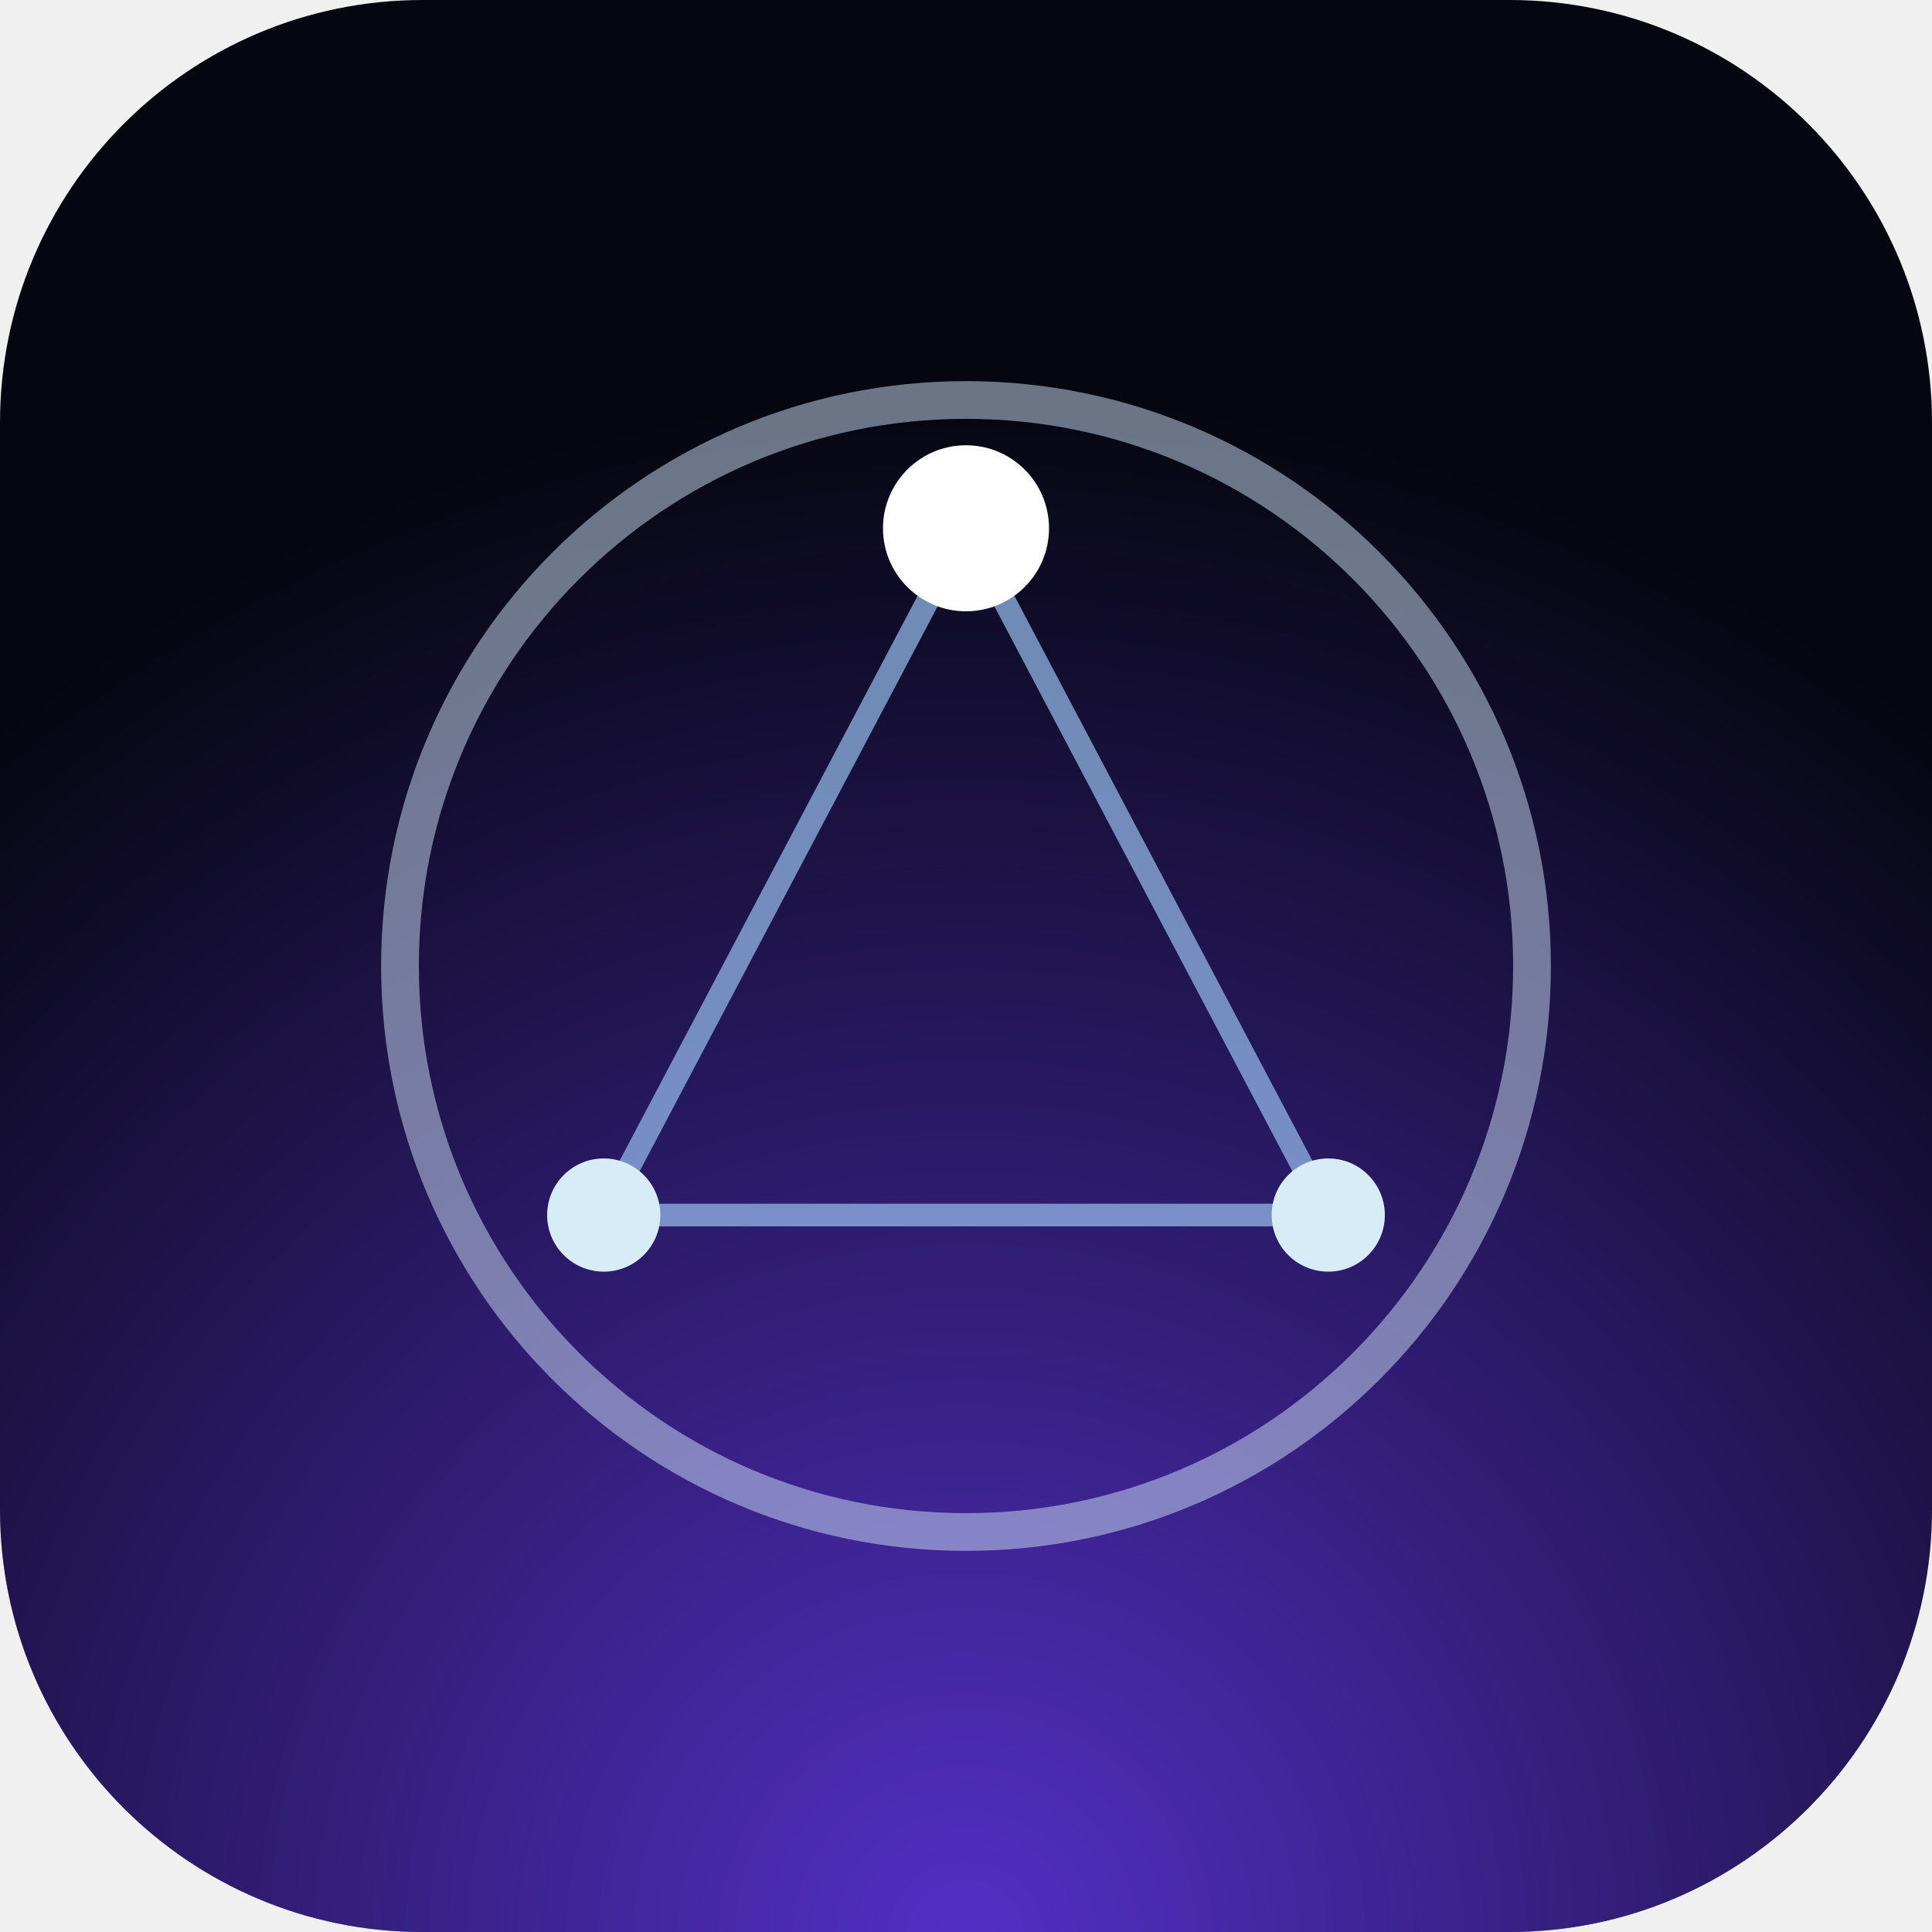
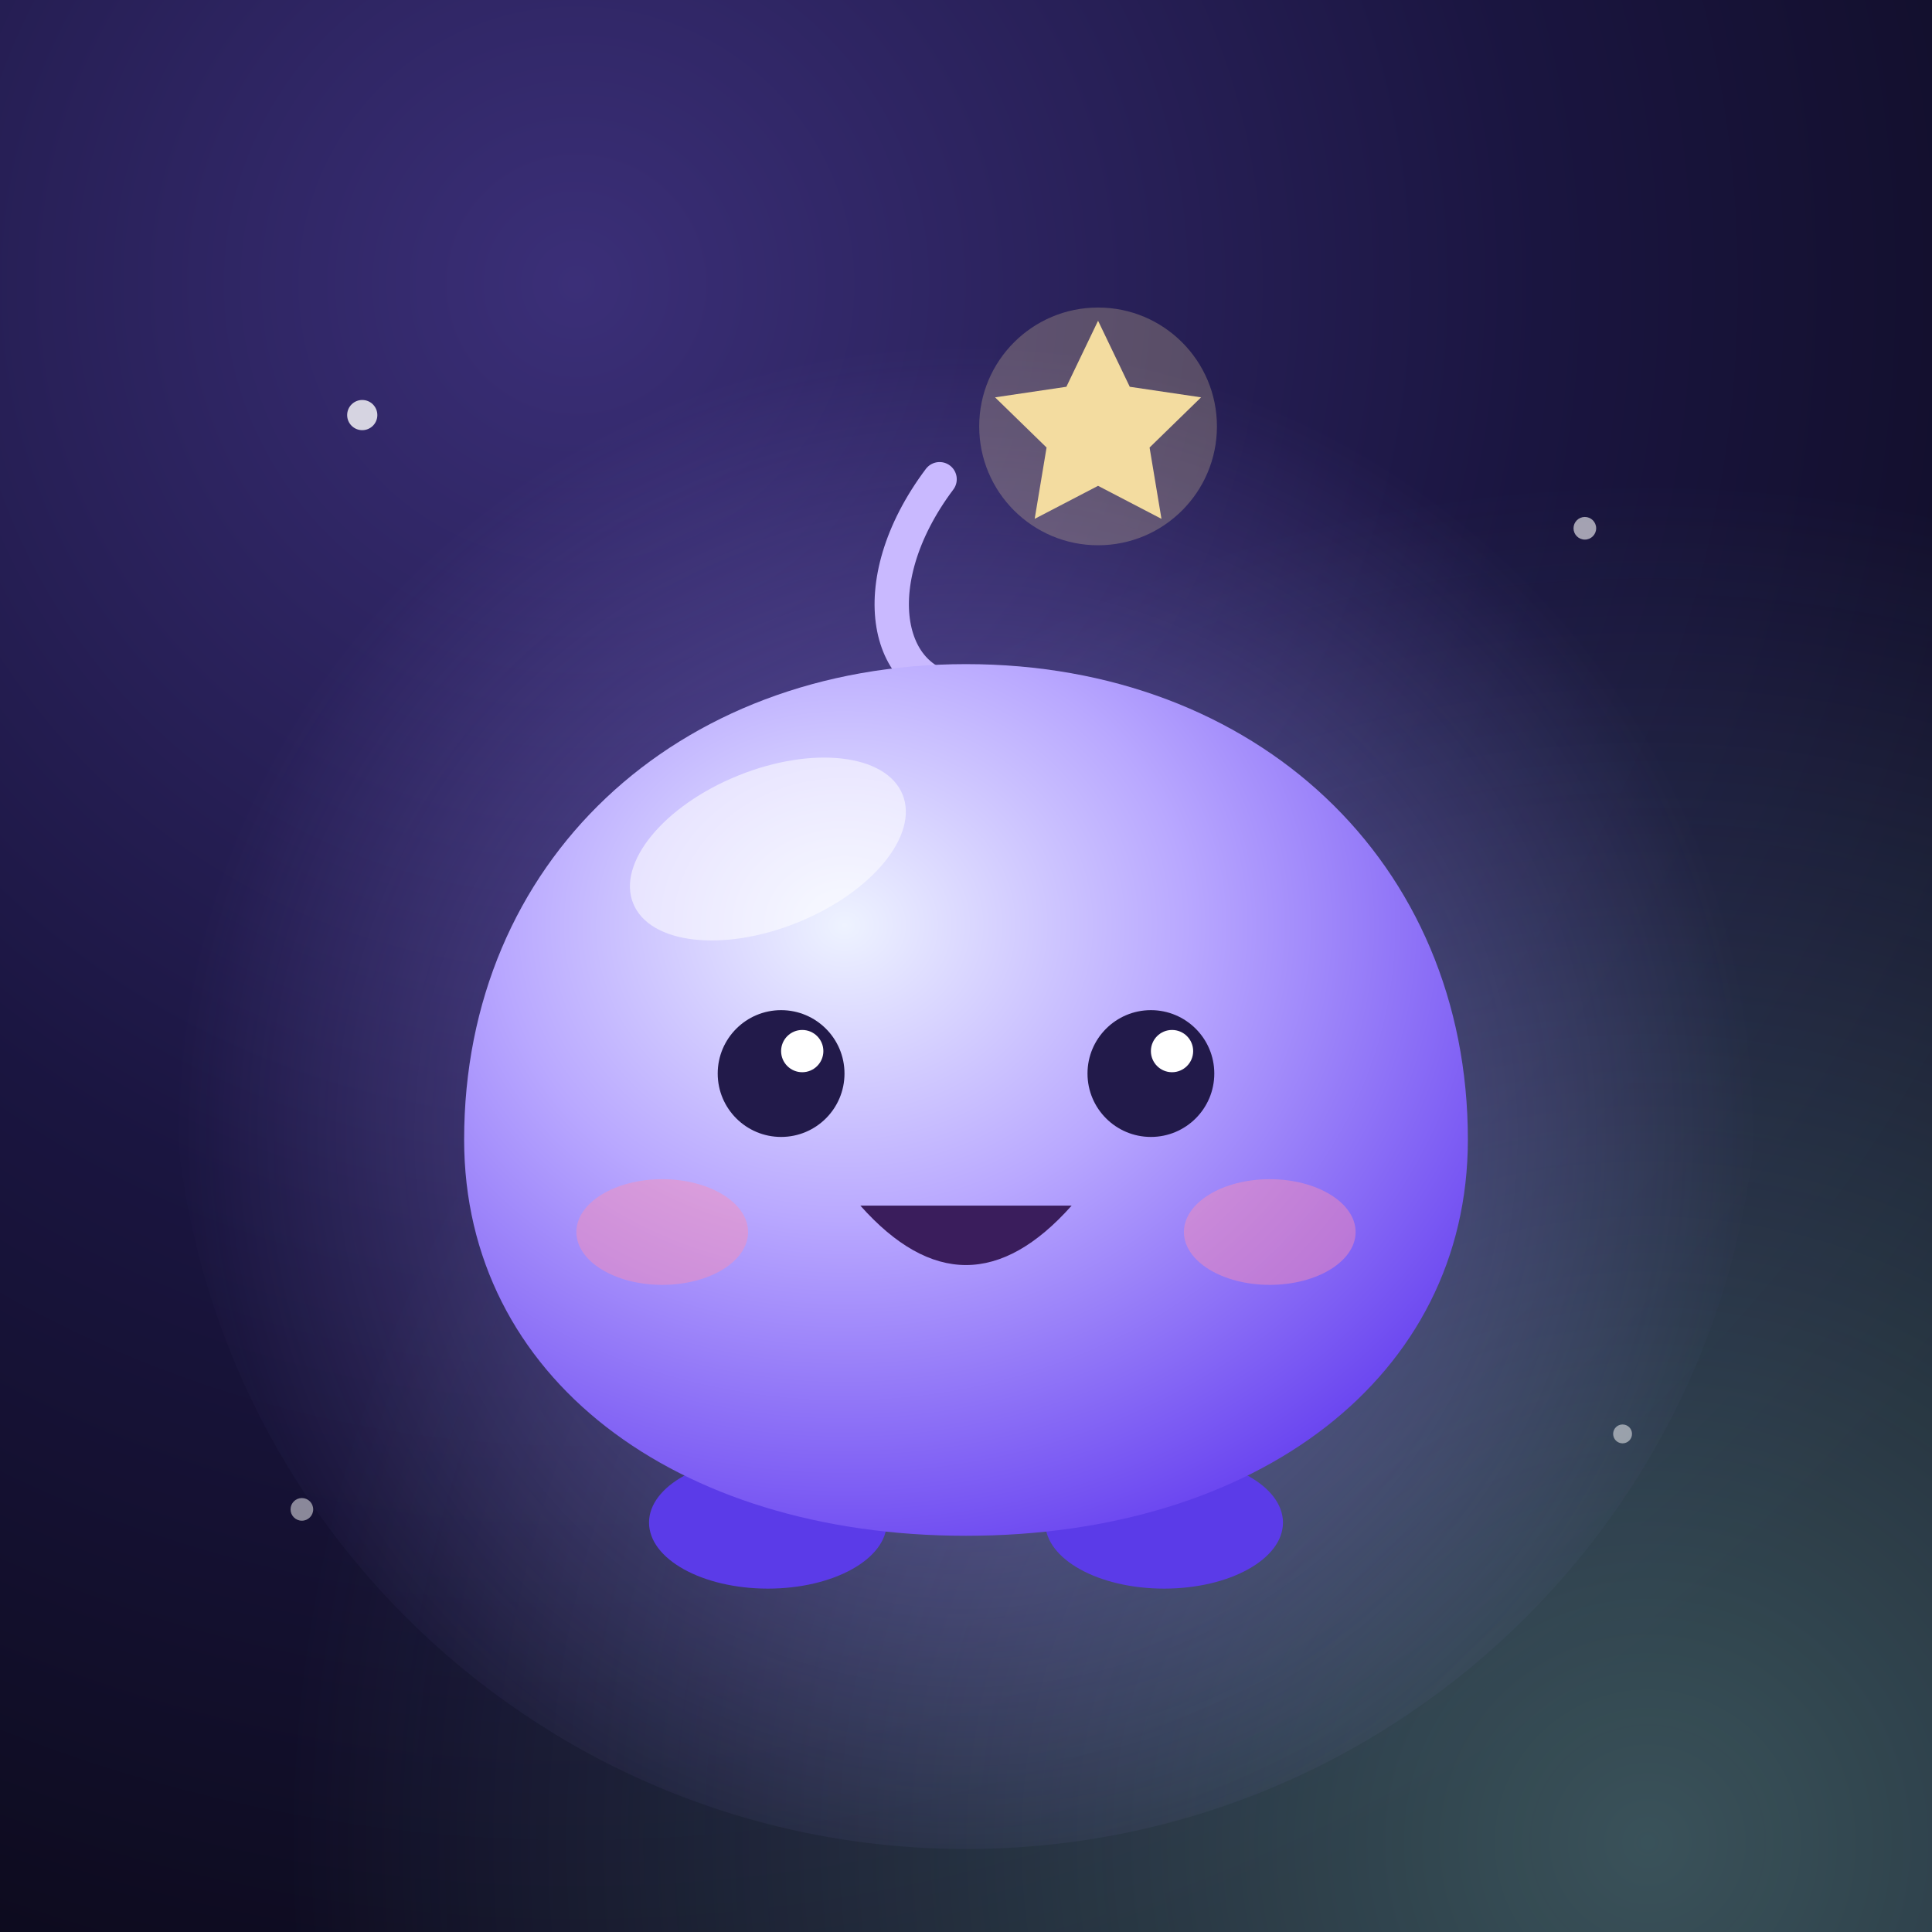
<svg xmlns="http://www.w3.org/2000/svg" viewBox="0 0 512 512">
-   <rect width="512" height="512" rx="112" fill="#05060f" />
  <defs>
-     <radialGradient id="a" cx=".5" cy="1" r=".8">
-       <stop offset="0" stop-color="#663af3" stop-opacity=".8" />
-       <stop offset="1" stop-color="#663af3" stop-opacity="0" />
+     <radialGradient id="bg1" cx=".3" cy=".15" r=".9">
+       <stop offset="0" stop-color="#3b2f78" />
+       <stop offset=".55" stop-color="#1a1540" />
+       <stop offset="1" stop-color="#0d0b1e" />
+     </radialGradient>
+     <radialGradient id="bg2" cx=".85" cy=".95" r=".7">
+       <stop offset="0" stop-color="#8cd6c8" stop-opacity=".35" />
+       <stop offset="1" stop-color="#8cd6c8" stop-opacity="0" />
+     </radialGradient>
+     <radialGradient id="gl" cx=".5" cy=".55" r=".5">
+       <stop offset="0" stop-color="#a593ff" stop-opacity=".55" />
+       <stop offset="1" stop-color="#a593ff" stop-opacity="0" />
    </radialGradient>
  </defs>
-   <rect width="512" height="512" rx="112" fill="url(#a)" />
-   <circle cx="256" cy="256" r="150" fill="none" stroke="#d1e4fa" stroke-width="10" opacity=".5" />
-   <path d="M256 140 L352 322 L160 322 Z" fill="none" stroke="#98c0ef" stroke-width="6" opacity=".7" />
-   <circle cx="256" cy="140" r="22" fill="#fff" />
-   <circle cx="352" cy="322" r="15" fill="#d8ecf8" />
-   <circle cx="160" cy="322" r="15" fill="#d8ecf8" />
+   <rect width="512" height="512" fill="url(#bg1)" />
+   <rect width="512" height="512" fill="url(#bg2)" />
+   <circle cx="256" cy="280" r="210" fill="url(#gl)" />
+   <g fill="#fff">
+     <circle cx="96" cy="110" r="4" opacity=".8" />
+     <circle cx="420" cy="140" r="3" opacity=".6" />
+     <circle cx="430" cy="380" r="2.5" opacity=".5" />
+     <circle cx="80" cy="400" r="3" opacity=".5" />
+   </g>
+   <g transform="translate(46 50) scale(3.5)">
+     <defs>
+       <radialGradient id="wb" cx="38%" cy="30%" r="75%">
+         <stop offset="0" stop-color="#eef3ff" />
+         <stop offset=".45" stop-color="#b9a8ff" />
+         <stop offset="1" stop-color="#6a45f0" />
+       </radialGradient>
+     </defs>
+     <path d="M60 38c-6 0-8-8-2-16" fill="none" stroke="#c9b9ff" stroke-width="2.6" stroke-linecap="round" />
+     <circle cx="70" cy="18" r="9" fill="#f3dca0" opacity=".25" />
+     <path d="M70 10l2.4 5 5.4.8-3.9 3.8.9 5.4L70 22.5 65.2 25l.9-5.4-3.9-3.8 5.4-.8z" fill="#f3dca0" />
+     <ellipse cx="45" cy="101" rx="9" ry="5" fill="#5b3be8" />
+     <ellipse cx="75" cy="101" rx="9" ry="5" fill="#5b3be8" />
+     <path d="M60 36c22 0 38 15 38 36c0 18-16 30-38 30S22 90 22 72c0-21 16-36 38-36z" fill="url(#wb)" />
+     <ellipse cx="45" cy="50" rx="11" ry="6" fill="#fff" opacity=".55" transform="rotate(-22 45 50)" />
+     <ellipse cx="37" cy="79" rx="6.5" ry="4" fill="#ff8fb1" opacity=".45" />
+     <ellipse cx="83" cy="79" rx="6.5" ry="4" fill="#ff8fb1" opacity=".45" />
+     <circle cx="46" cy="67" r="4.8" fill="#221a4a" />
+     <circle cx="74" cy="67" r="4.8" fill="#221a4a" />
+     <circle cx="47.6" cy="65.3" r="1.6" fill="#fff" />
+     <circle cx="75.6" cy="65.3" r="1.6" fill="#fff" />
+     <path d="M52 77q8 9 16 0z" fill="#3a1d5c" />
+   </g>
</svg>
